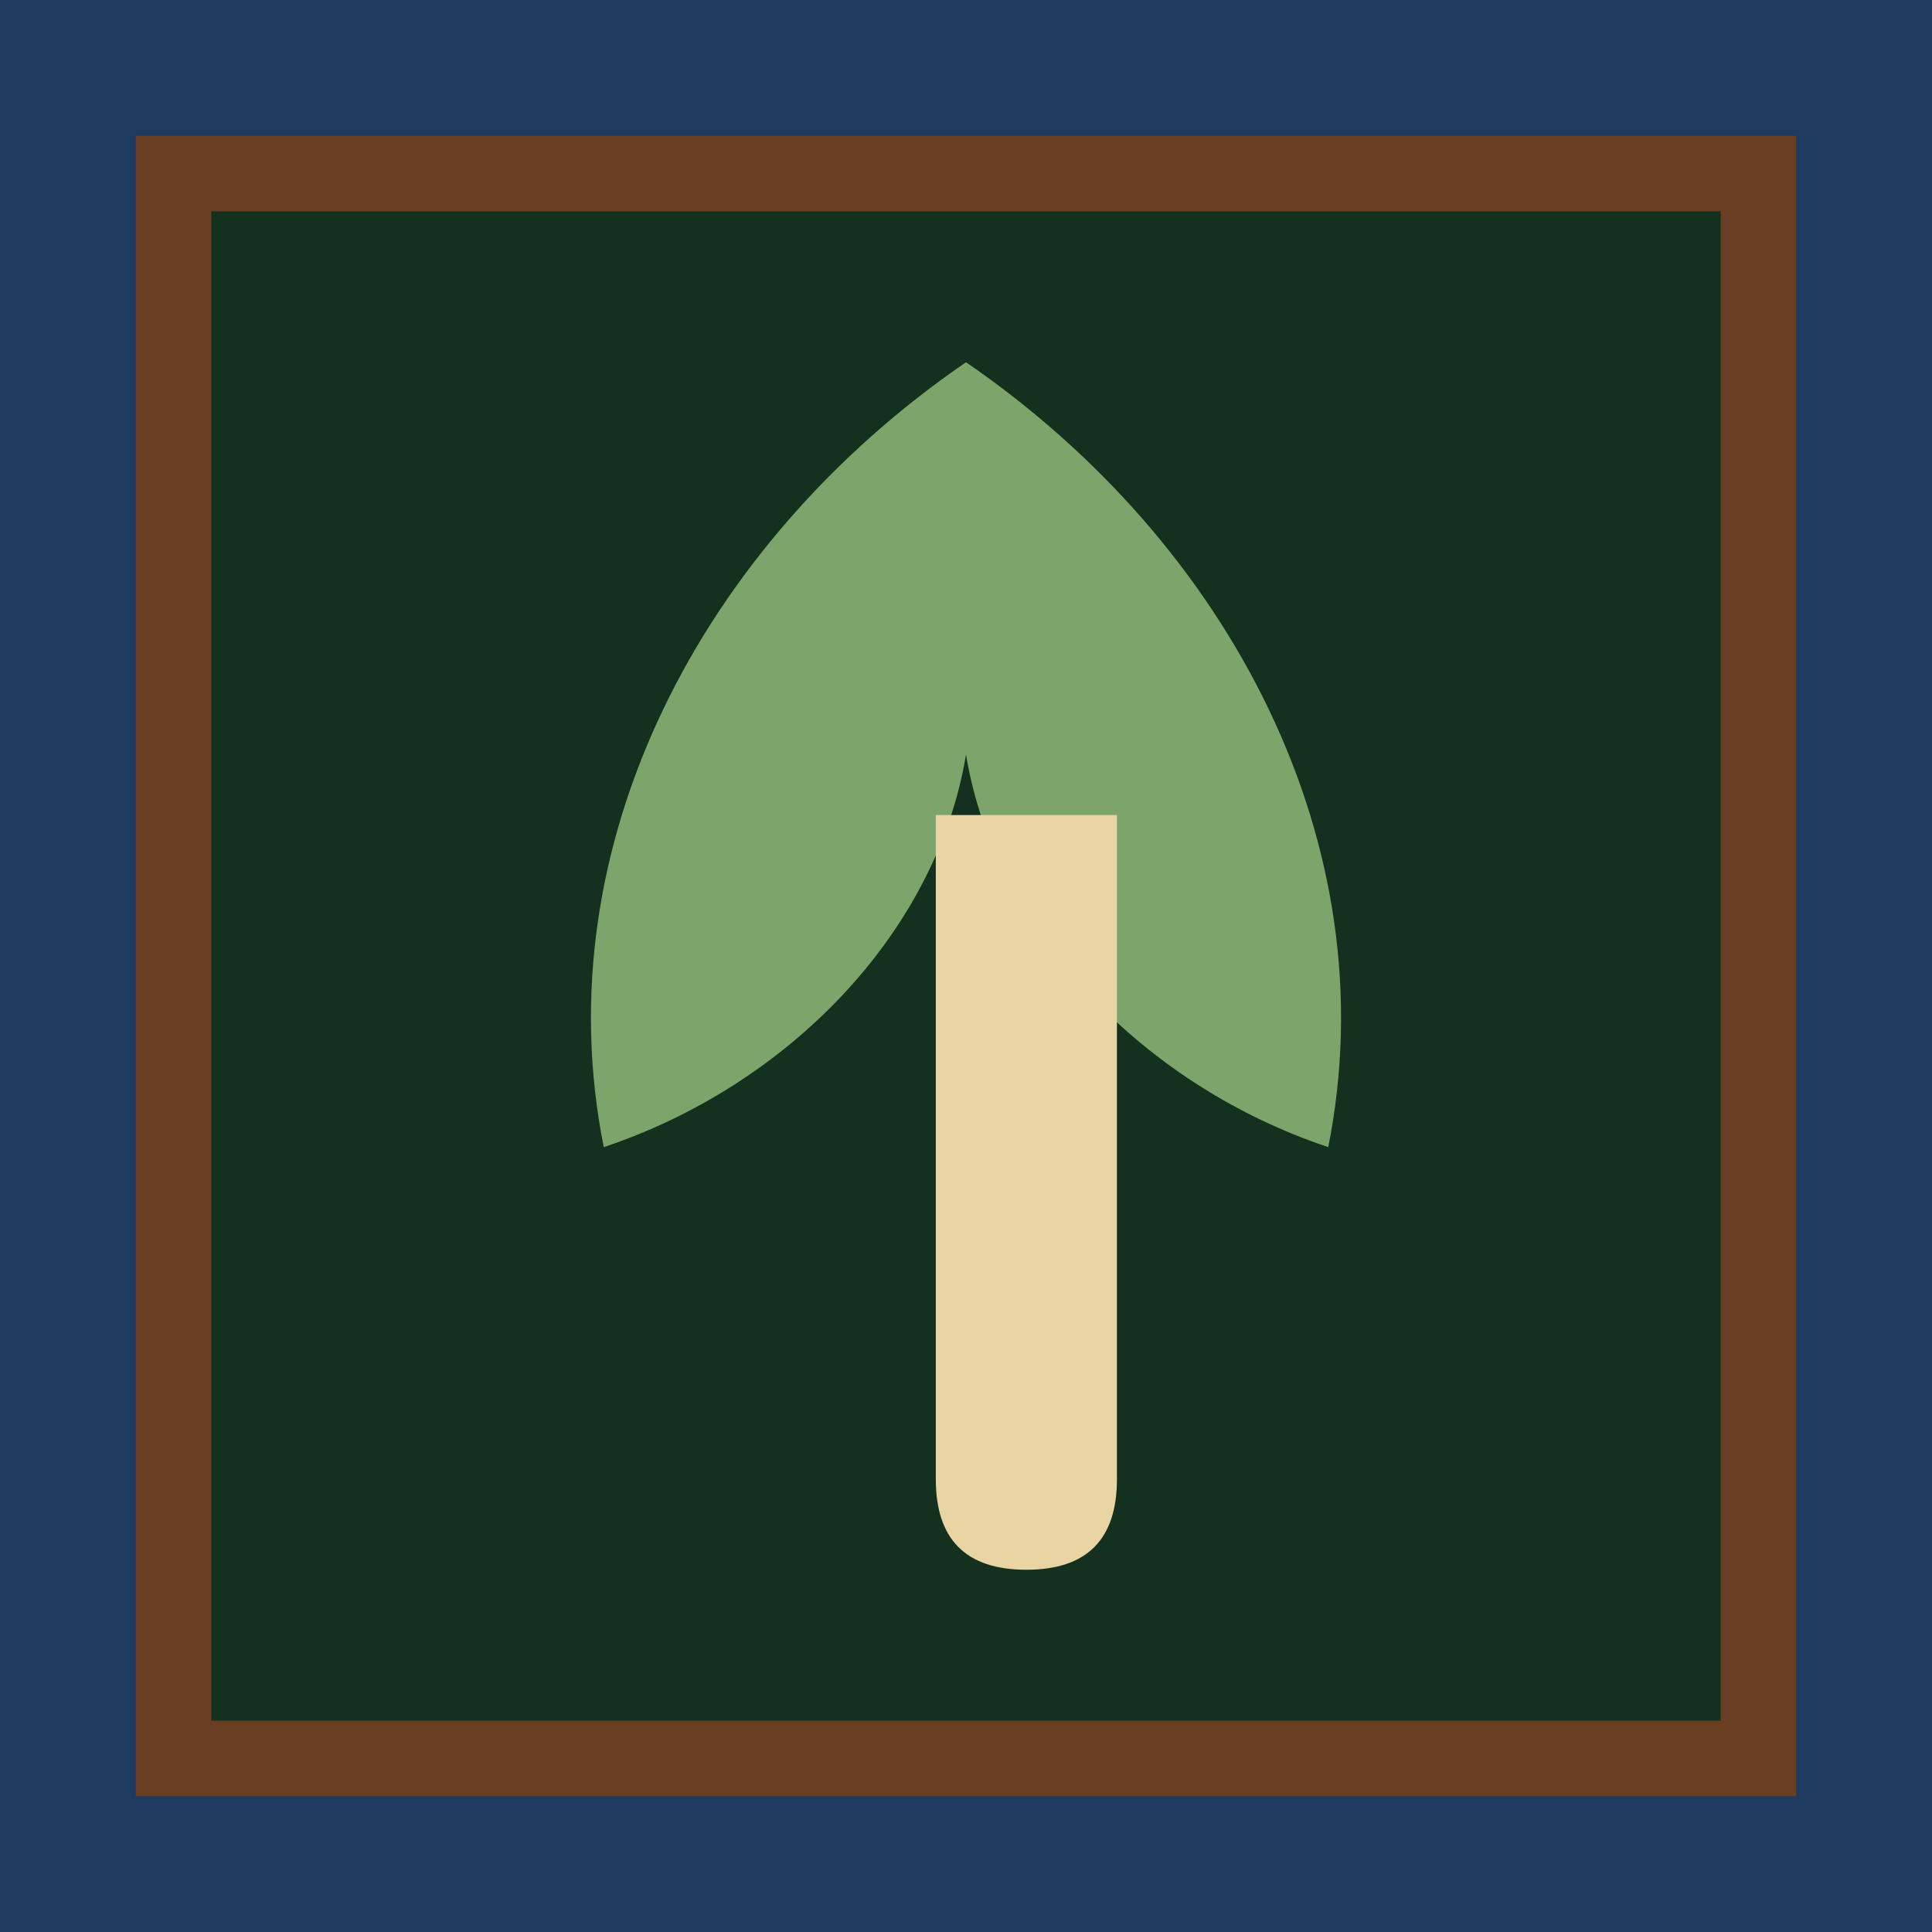
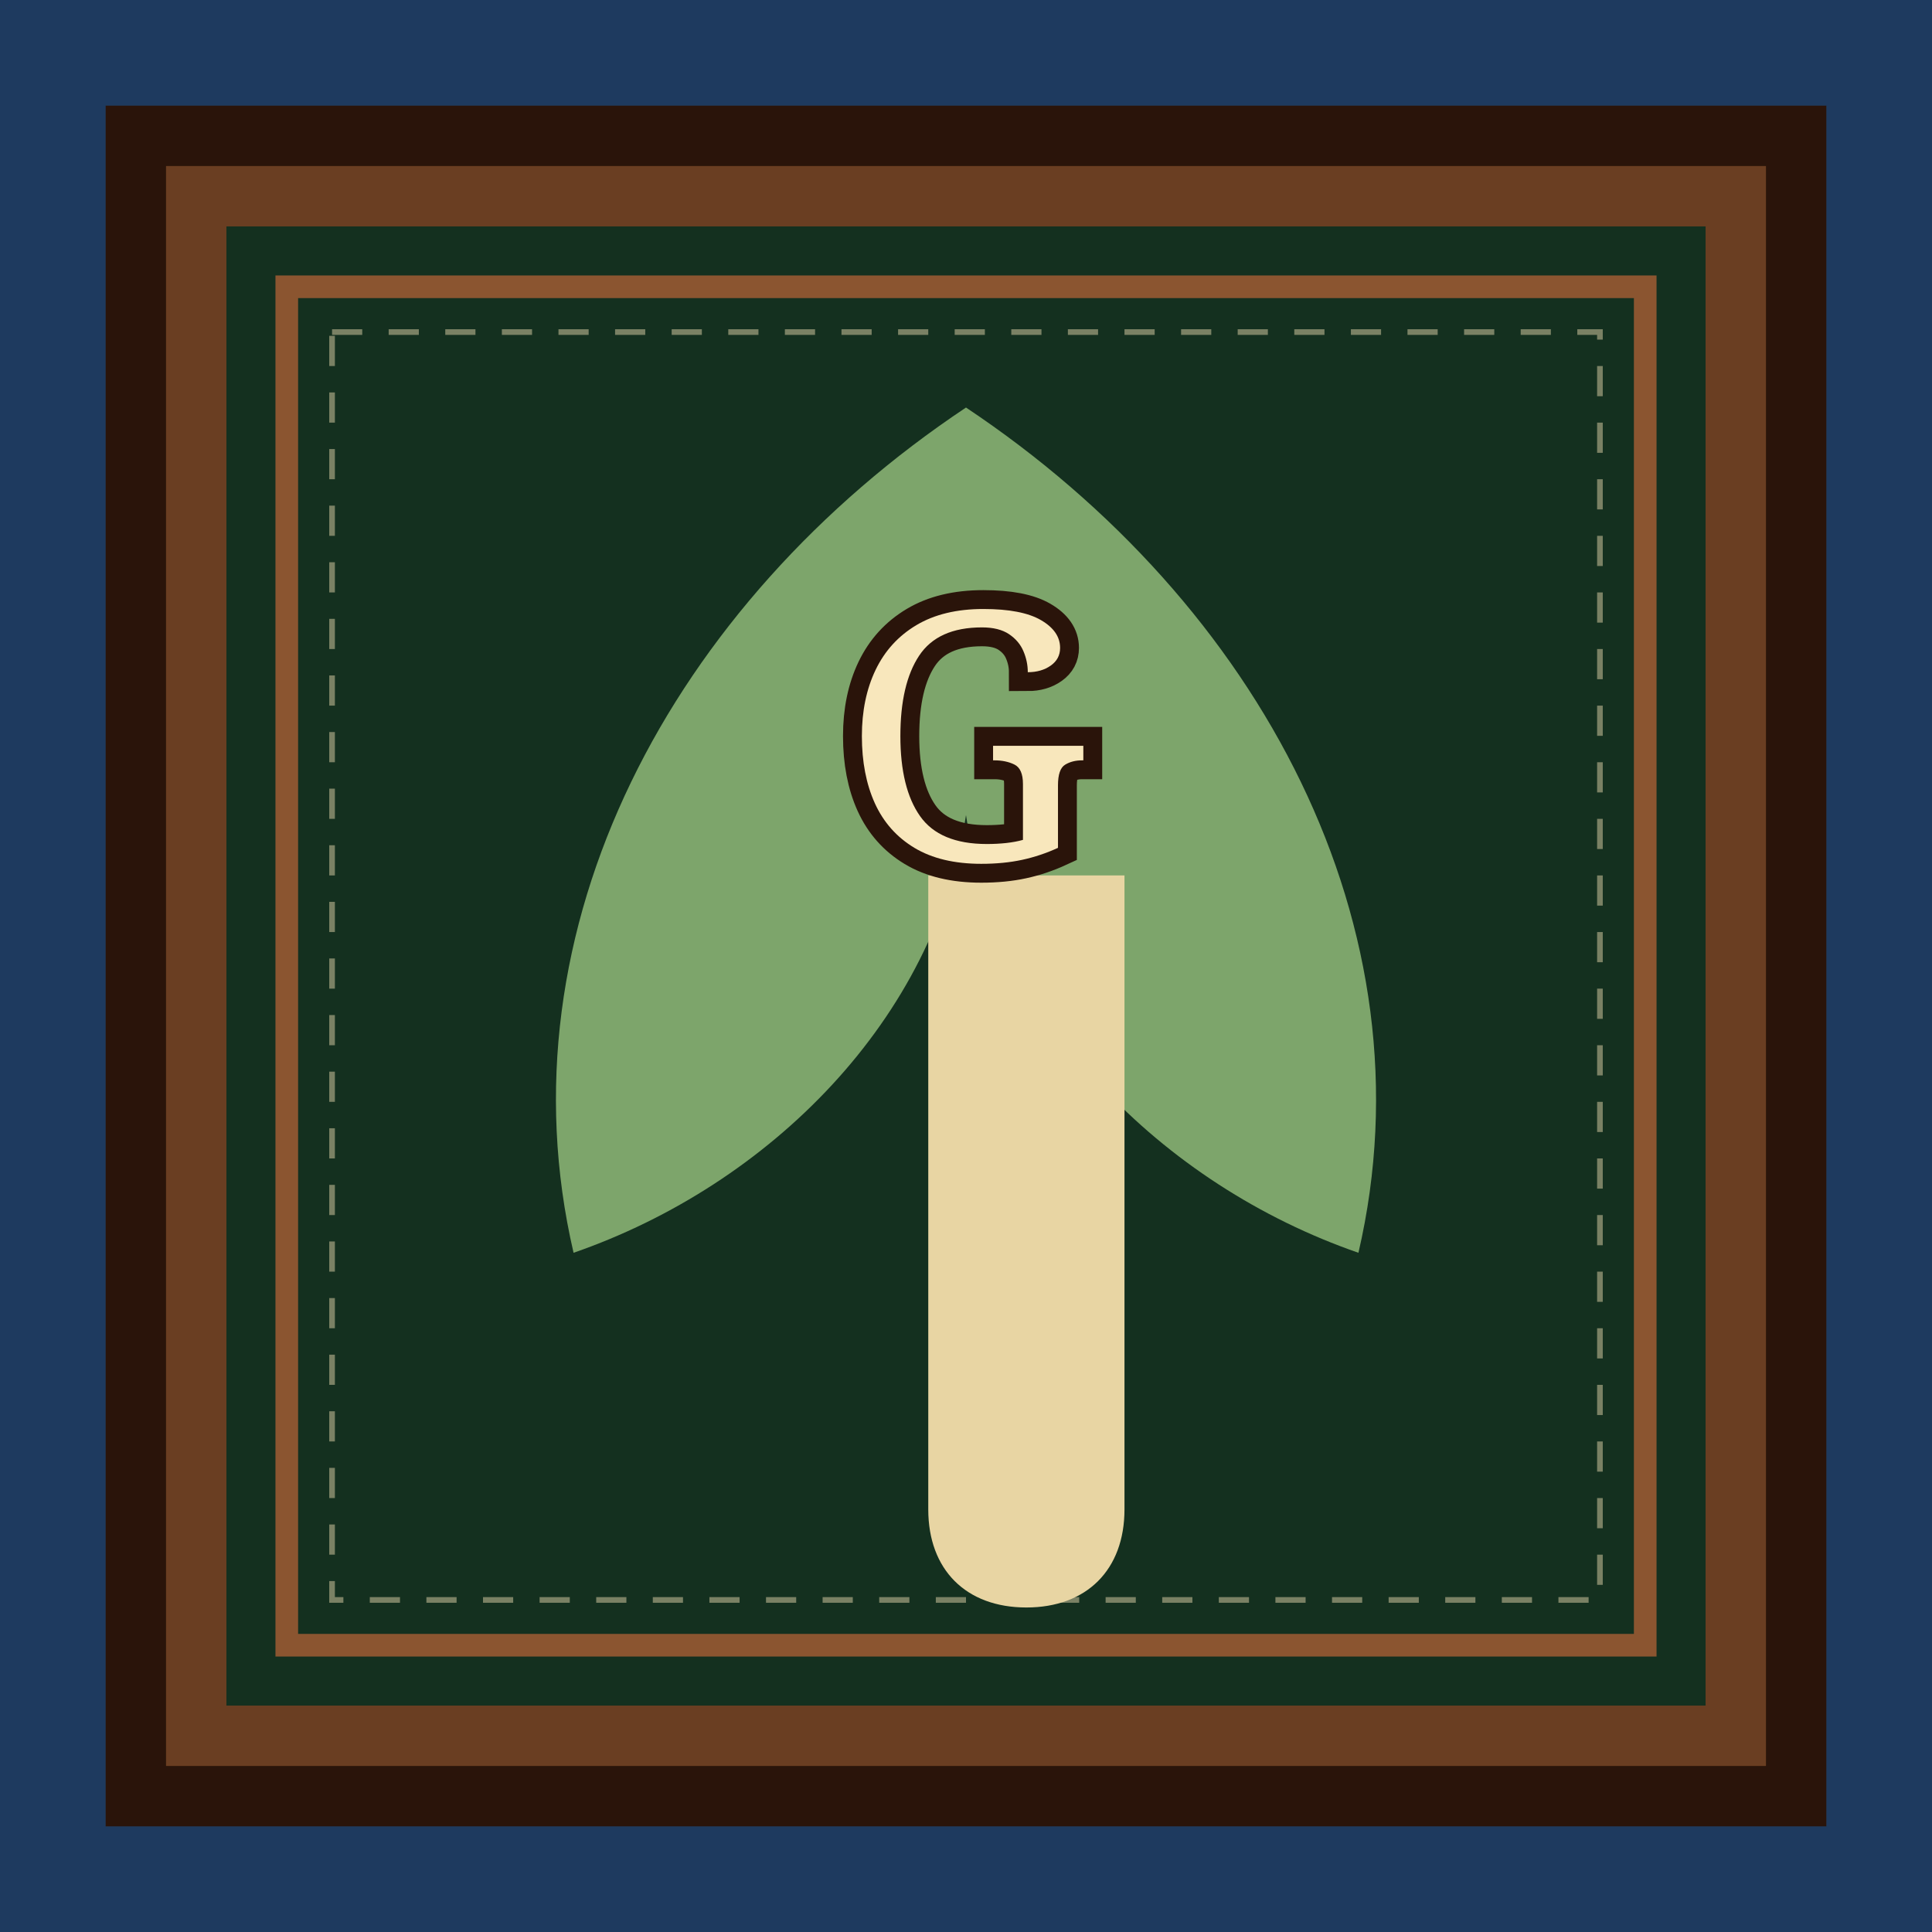
<svg xmlns="http://www.w3.org/2000/svg" viewBox="0 0 512 512">
  <rect width="512" height="512" fill="#1e3a5f" />
-   <rect x="36" y="36" width="440" height="440" fill="#6a3e22" />
-   <rect x="56" y="56" width="400" height="400" fill="#14301f" />
-   <path fill="#7da56b" d="M256 96c70 48 112 128 96 208-48-16-88-56-96-104-8 48-48 88-96 104-16-80 26-160 96-208z" />
-   <path fill="#e8d5a3" d="M248 216v176c0 16 8 24 24 24h0c16 0 24-8 24-24V216z" />
+   <rect x="28" y="28" width="456" height="456" fill="#2a140a" />
+   <rect x="44" y="44" width="424" height="424" fill="#6a3e22" />
+   <rect x="60" y="60" width="392" height="392" fill="#14301f" />
+   <rect x="76" y="76" width="360" height="360" fill="none" stroke="#8b5530" stroke-width="6" />
+   <rect x="88" y="88" width="336" height="336" fill="none" stroke="#f6e4b8" stroke-width="1.5" stroke-dasharray="8 7" opacity=".45" />
+   <path fill="#7da56b" d="M256 108c78 52 124 138 104 224-52-18-96-62-104-116-8 54-52 98-104 116-20-86 26-172 104-224z" />
+   <path fill="#e8d5a3" d="M246 232v168c0 16 10 26 26 26s26-10 26-26V232z" />
+   <text x="256" y="228" text-anchor="middle" font-family="Georgia, serif" font-size="92" fill="#f8e7bc" stroke="#2a140a" stroke-width="10" paint-order="stroke fill">G</text>
</svg>
